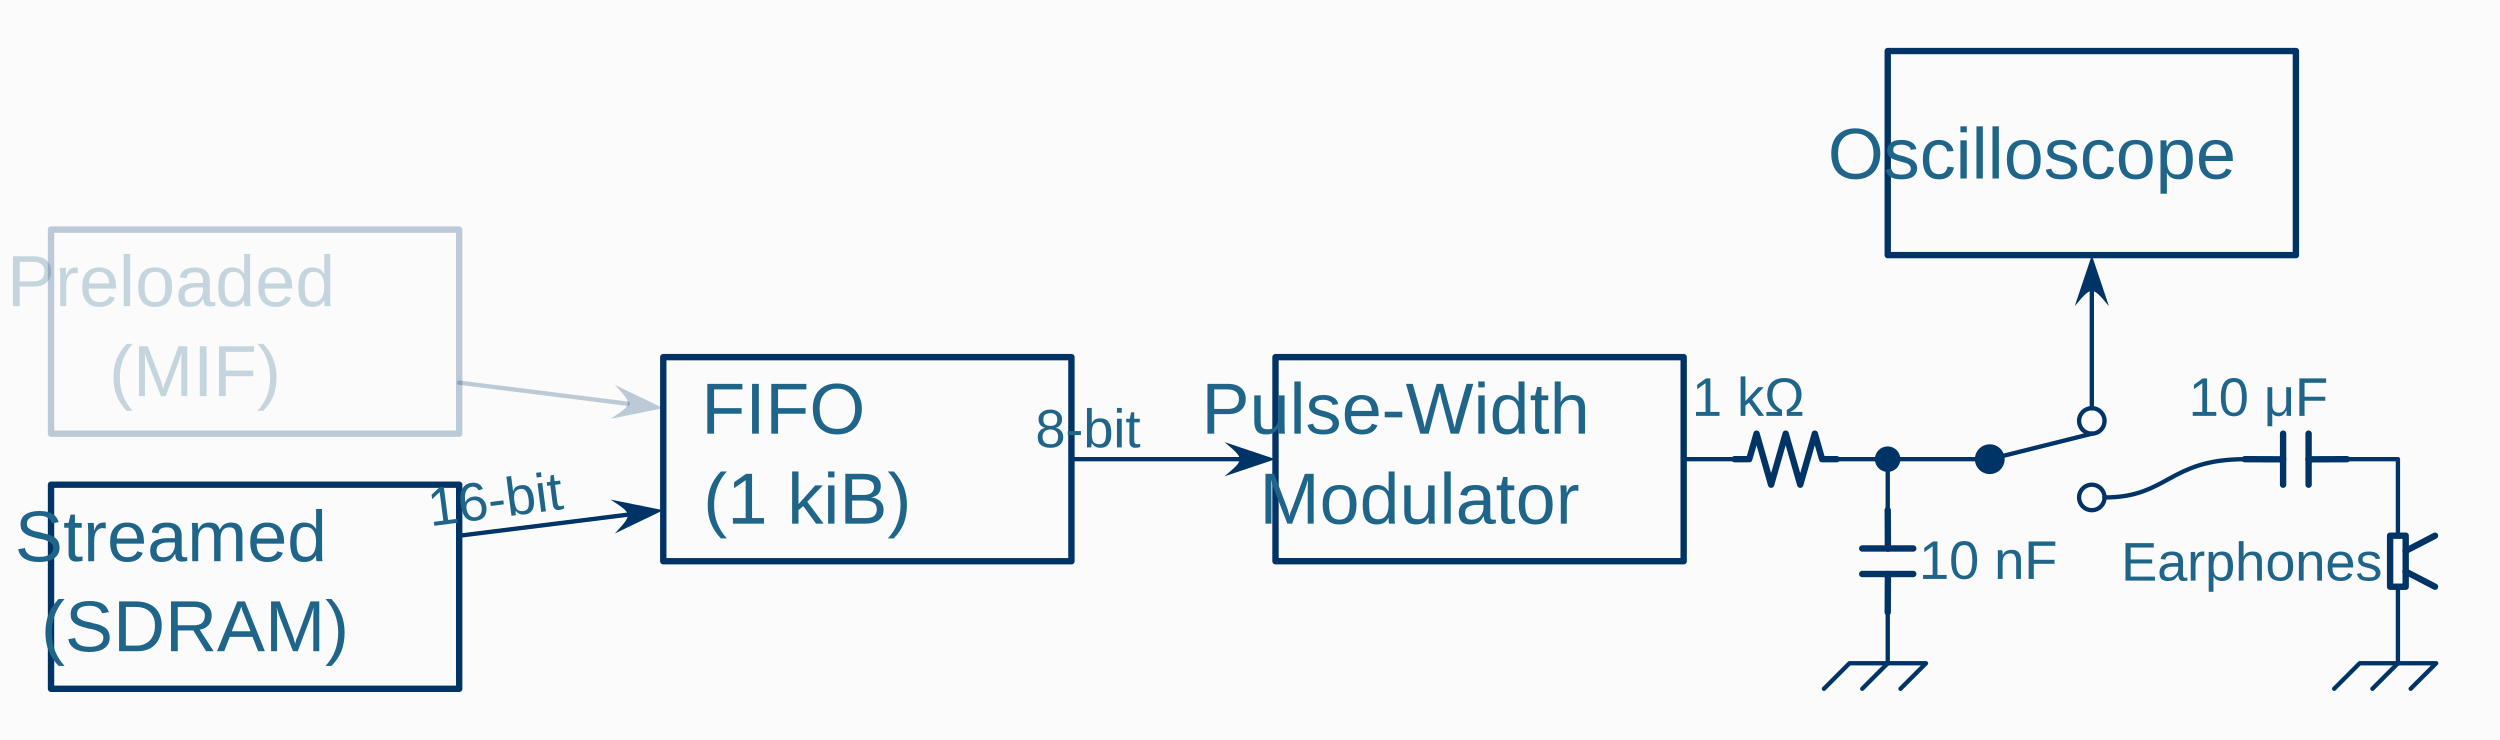
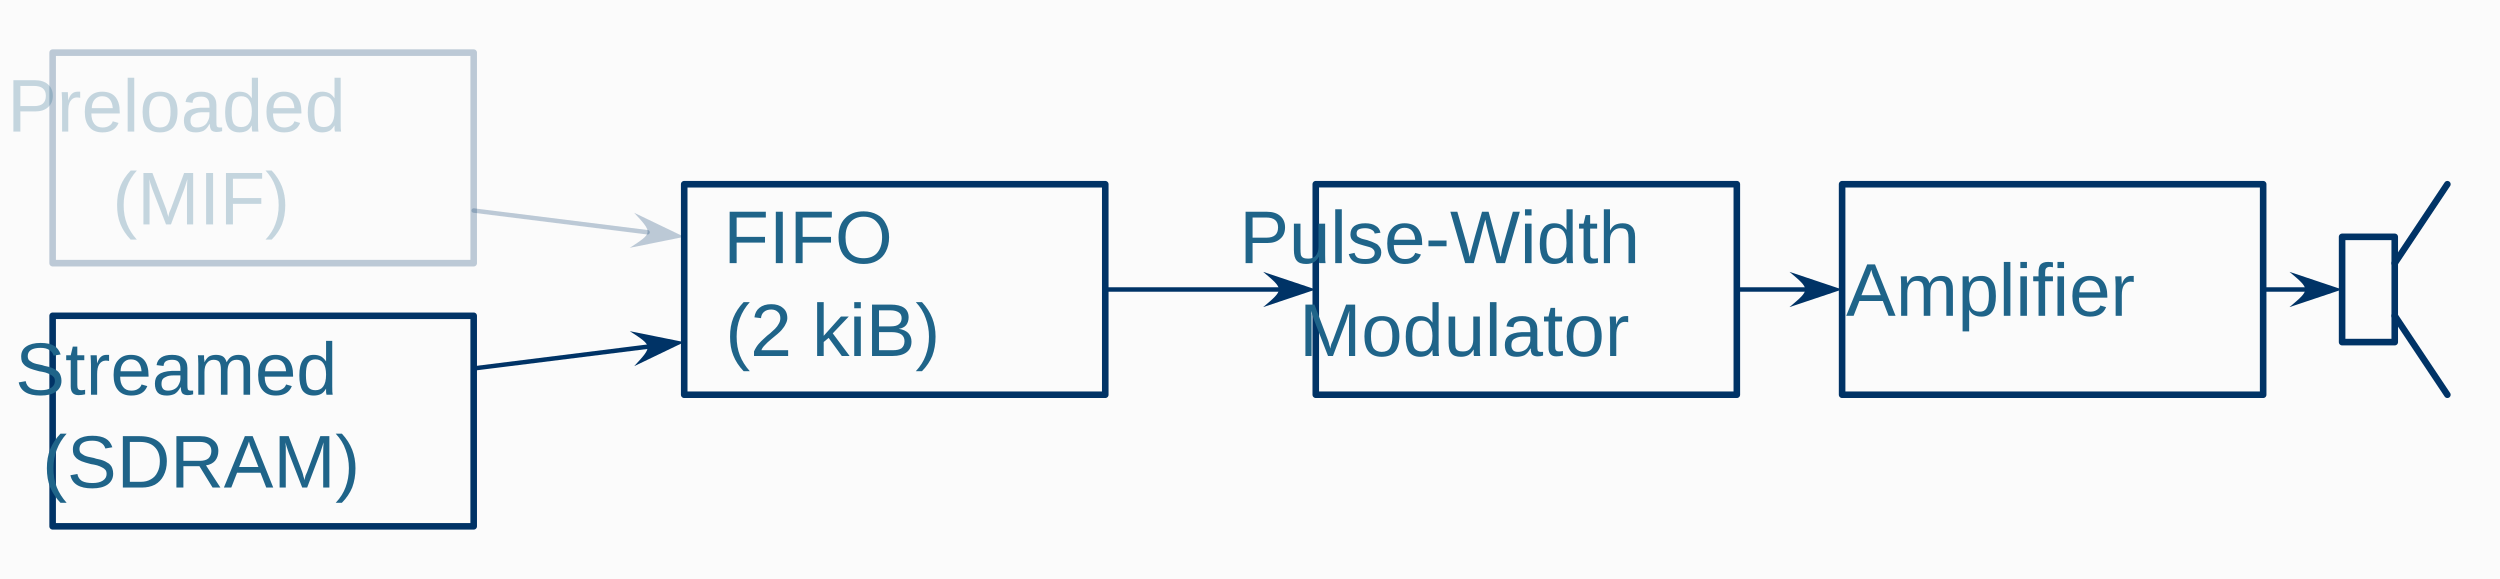
- <svg xmlns="http://www.w3.org/2000/svg" width="98mm" height="29mm" id="svg2" version="1.1" viewBox="0 0 98 29">
+ <svg xmlns="http://www.w3.org/2000/svg" width="95mm" height="22mm" id="svg2" version="1.1" viewBox="0 0 95 22">
  <defs id="defs4">
    </defs>
-   <g id="layer6" transform="translate(-296.7069,-454.0158)">
-     <rect style="fill:#ffffff;fill-opacity:0.75;stroke-width:0.265" id="rect1" width="97.999" height="29" x="296.707" y="454.016" />
+   <g id="layer6" transform="translate(-296.7069,-461.0158)">
+     <rect style="fill:#ffffff;fill-opacity:0.75;stroke-width:0.255" id="rect1" width="95" height="22" x="296.707" y="461.016" />
  </g>
-   <g id="layer1" transform="translate(-197.8256,233.0646)">
+   <g id="layer1" transform="translate(-197.8256,226.0646)">
    <rect y="-219.065" x="247.825" height="8" width="16" id="rect4081-1-2-9-4" style="fill:none;stroke:#003366;stroke-width:0.25;stroke-linecap:round;stroke-linejoin:round;stroke-miterlimit:4;stroke-dasharray:none;stroke-dashoffset:0;stroke-opacity:1" />
-     <path id="path4498" d="m 263.825,-215.065 h 2" style="fill:none;stroke:#003366;stroke-width:0.17;stroke-linecap:round;stroke-linejoin:round;stroke-miterlimit:4;stroke-dasharray:none;stroke-dashoffset:0;stroke-opacity:1" />
-     <path style="fill:none;stroke:#003366;stroke-width:0.17;stroke-linecap:round;stroke-linejoin:round;stroke-miterlimit:4;stroke-dasharray:none;stroke-dashoffset:0;stroke-opacity:1" d="m 271.825,-213.065 v -2 h -2" id="path4506" />
-     <path style="fill:none;stroke:#003366;stroke-width:0.17;stroke-linecap:round;stroke-linejoin:round;stroke-miterlimit:4;stroke-dasharray:none;stroke-dashoffset:0;stroke-opacity:1" d="m 269.325,-206.065 1,-1 h 3 l -1,1" id="path4508" />
-     <path style="fill:none;stroke:#003366;stroke-width:0.17;stroke-linecap:round;stroke-linejoin:round;stroke-miterlimit:4;stroke-dasharray:none;stroke-dashoffset:0;stroke-opacity:1" d="m 271.825,-207.065 -1,1" id="path4510" />
-     <path style="fill:none;stroke:#003366;stroke-width:0.17;stroke-linecap:round;stroke-linejoin:round;stroke-miterlimit:4;stroke-dasharray:none;stroke-dashoffset:0;stroke-opacity:1" d="m 271.825,-207.065 v -2" id="path4512" />
-     <path style="fill:none;stroke:#003366;stroke-width:0.25;stroke-linecap:round;stroke-linejoin:round;stroke-miterlimit:4;stroke-dasharray:none;stroke-dashoffset:0;stroke-opacity:1" d="m 265.825,-215.065 h 0.571 l 0.286,-1 0.571,2 0.571,-2 0.571,2 0.571,-2 0.286,1 h 0.571" id="path4504" />
-     <path style="fill:none;stroke:#003366;stroke-width:0.25;stroke-linecap:round;stroke-linejoin:round;stroke-miterlimit:4;stroke-dasharray:none;stroke-dashoffset:0;stroke-opacity:1" d="m 271.825,-213.065 0.006,1.501" id="path4532" />
-     <path style="fill:none;stroke:#003366;stroke-width:0.25;stroke-linecap:round;stroke-linejoin:round;stroke-miterlimit:4;stroke-dasharray:none;stroke-dashoffset:0;stroke-opacity:1" d="m 271.831,-210.564 -0.006,1.499" id="path4534" />
-     <path style="fill:none;stroke:#003366;stroke-width:0.25;stroke-linecap:round;stroke-linejoin:round;stroke-miterlimit:4;stroke-dasharray:none;stroke-dashoffset:0;stroke-opacity:1" d="m 272.825,-210.564 h -2" id="path4536" />
-     <path style="fill:none;stroke:#003366;stroke-width:0.25;stroke-linecap:round;stroke-linejoin:round;stroke-miterlimit:4;stroke-dasharray:none;stroke-dashoffset:0;stroke-opacity:1" d="m 272.825,-211.564 h -2" id="path4538" />
-     <path style="fill:none;stroke:#003366;stroke-width:0.17;stroke-linecap:round;stroke-linejoin:round;stroke-miterlimit:4;stroke-dasharray:none;stroke-dashoffset:0;stroke-opacity:1" d="m 271.825,-215.065 h 4" id="path4540" />
-     <circle style="fill:#003366;fill-opacity:1;stroke:none;stroke-width:0.34;stroke-miterlimit:4;stroke-dasharray:none;stroke-opacity:1" id="path4105-3" cx="271.821" cy="-215.065" r="0.5" />
-     <path style="fill:none;stroke:#003366;stroke-width:0.25;stroke-linecap:round;stroke-linejoin:round;stroke-miterlimit:4;stroke-dasharray:none;stroke-dashoffset:0;stroke-opacity:1" d="m 289.824,-215.065 -1.501,0.006" id="path4532-8" />
-     <path style="fill:none;stroke:#003366;stroke-width:0.25;stroke-linecap:round;stroke-linejoin:round;stroke-miterlimit:4;stroke-dasharray:none;stroke-dashoffset:0;stroke-opacity:1" d="m 287.323,-215.059 -1.499,-0.006" id="path4534-7" />
-     <path style="fill:none;stroke:#003366;stroke-width:0.25;stroke-linecap:round;stroke-linejoin:round;stroke-miterlimit:4;stroke-dasharray:none;stroke-dashoffset:0;stroke-opacity:1" d="m 287.323,-214.065 v -2" id="path4536-4" />
-     <path style="fill:none;stroke:#003366;stroke-width:0.25;stroke-linecap:round;stroke-linejoin:round;stroke-miterlimit:4;stroke-dasharray:none;stroke-dashoffset:0;stroke-opacity:1" d="m 288.323,-214.065 v -2" id="path4538-0" />
-     <text xml:space="preserve" style="font-style:normal;font-variant:normal;font-weight:normal;font-stretch:normal;font-size:2.117px;line-height:0%;font-family:Arial;-inkscape-font-specification:Arial;text-align:center;letter-spacing:0px;word-spacing:0px;text-anchor:middle;fill:#1f6489;fill-opacity:1;stroke:none;stroke-width:0.282" x="267.825" y="-216.761" id="text3889-4-4-1-7">
-       <tspan x="267.825" y="-216.761" style="font-size:2.117px;line-height:1.25;stroke-width:0.282" id="tspan4628-8-8">1 kΩ</tspan>
-     </text>
-     <text xml:space="preserve" style="font-style:normal;font-variant:normal;font-weight:normal;font-stretch:normal;font-size:2.117px;line-height:0%;font-family:Arial;-inkscape-font-specification:Arial;text-align:center;letter-spacing:0px;word-spacing:0px;text-anchor:middle;fill:#1f6489;fill-opacity:1;stroke:none;stroke-width:0.282" x="287.824" y="-216.761" id="text3889-4-4-1-7-6">
-       <tspan x="287.824" y="-216.761" style="font-size:2.117px;line-height:1.25;stroke-width:0.282" id="tspan4628-8-8-8">10 μF</tspan>
-     </text>
-     <text xml:space="preserve" style="font-style:normal;font-variant:normal;font-weight:normal;font-stretch:normal;font-size:2.117px;line-height:0%;font-family:Arial;-inkscape-font-specification:Arial;text-align:start;letter-spacing:0px;word-spacing:0px;text-anchor:start;fill:#1f6489;fill-opacity:1;stroke:none;stroke-width:0.282" x="273.054" y="-210.371" id="text3889-4-4-1-7-6-6">
-       <tspan x="273.054" y="-210.371" style="font-size:2.117px;line-height:1.25;text-align:start;text-anchor:start;stroke-width:0.282" id="tspan4628-8-8-8-8">10 nF</tspan>
-     </text>
-     <path style="fill:none;stroke:#003366;stroke-width:0.25;stroke-linecap:round;stroke-linejoin:round;stroke-miterlimit:4;stroke-dasharray:none;stroke-dashoffset:0;stroke-opacity:1" d="m 291.518,-212.065 v 2 h 0.611 v -2 z" id="path4532-7" />
-     <path style="opacity:1;fill:none;fill-opacity:1;stroke:#003366;stroke-width:0.25;stroke-linecap:round;stroke-linejoin:round;stroke-miterlimit:4;stroke-dasharray:none;stroke-opacity:1" d="m 292.13,-211.47 1.148,-0.595" id="path4752" />
-     <path id="path4754" d="m 293.278,-210.065 -1.148,-0.595" style="opacity:1;fill:none;fill-opacity:1;stroke:#003366;stroke-width:0.25;stroke-linecap:round;stroke-linejoin:round;stroke-miterlimit:4;stroke-dasharray:none;stroke-opacity:1" />
-     <path style="opacity:1;fill:none;fill-opacity:1;stroke:#003366;stroke-width:0.17;stroke-linecap:round;stroke-linejoin:round;stroke-miterlimit:4;stroke-dasharray:none;stroke-opacity:1" d="m 289.824,-215.065 h 2 v 3" id="path4756" />
-     <path style="opacity:1;fill:none;fill-opacity:1;stroke:#003366;stroke-width:0.17;stroke-linecap:round;stroke-linejoin:round;stroke-miterlimit:4;stroke-dasharray:none;stroke-opacity:1" d="m 291.824,-210.065 v 3" id="path4758" />
-     <path id="path4760" d="m 289.324,-206.065 1,-1 h 3 l -1,1" style="fill:none;stroke:#003366;stroke-width:0.17;stroke-linecap:round;stroke-linejoin:round;stroke-miterlimit:4;stroke-dasharray:none;stroke-dashoffset:0;stroke-opacity:1" />
-     <path id="path4762" d="m 291.824,-207.065 -1,1" style="fill:none;stroke:#003366;stroke-width:0.17;stroke-linecap:round;stroke-linejoin:round;stroke-miterlimit:4;stroke-dasharray:none;stroke-dashoffset:0;stroke-opacity:1" />
-     <text xml:space="preserve" style="font-style:normal;font-variant:normal;font-weight:normal;font-stretch:normal;font-size:2.117px;line-height:0%;font-family:Arial;-inkscape-font-specification:Arial;text-align:start;letter-spacing:0px;word-spacing:0px;text-anchor:start;fill:#1f6489;fill-opacity:1;stroke:none;stroke-width:0.282" x="280.973" y="-210.305" id="text3889-4-4-1-7-6-6-7">
-       <tspan x="280.973" y="-210.305" style="font-size:2.117px;line-height:1.25;text-align:start;text-anchor:start;stroke-width:0.282" id="tspan4628-8-8-8-8-2">Earphones</tspan>
-     </text>
-   </g>
-   <g id="layer3" transform="translate(-296.7069,-454.0158)" />
-   <g id="layer2" transform="translate(-296.7069,-454.0158)">
-     <text id="text4083-7-1-5-1" y="471.016" x="354.706" style="font-style:normal;font-variant:normal;font-weight:normal;font-stretch:normal;font-size:3.387px;line-height:0%;font-family:Arial;-inkscape-font-specification:Arial;text-align:center;letter-spacing:0px;word-spacing:0px;text-anchor:middle;fill:#1f6489;fill-opacity:1;stroke:none;stroke-width:0.282" xml:space="preserve">
+     <text id="text4083-7-1-5-1" y="471.016" x="354.706" style="font-style:normal;font-variant:normal;font-weight:normal;font-stretch:normal;font-size:3.387px;line-height:0%;font-family:Arial;-inkscape-font-specification:Arial;text-align:center;letter-spacing:0px;word-spacing:0px;text-anchor:middle;fill:#1f6489;fill-opacity:1;stroke:none;stroke-width:0.282" xml:space="preserve" transform="translate(-98.88132,-687.0803)">
      <tspan y="471.016" x="354.706" id="tspan4386-3" style="font-size:2.822px;line-height:1.25;stroke-width:0.282">Pulse-Width</tspan>
      <tspan y="474.543" x="354.706" id="tspan4460" style="font-size:2.822px;line-height:1.25;stroke-width:0.282">Modulator</tspan>
    </text>
-     <g id="layer3-9" transform="translate(-226.9914,-55.52558)" />
-     <rect style="fill:none;stroke:#003366;stroke-width:0.25;stroke-linecap:round;stroke-linejoin:round;stroke-miterlimit:4;stroke-dasharray:none;stroke-dashoffset:0;stroke-opacity:1" id="rect3887-9-2-0-6" width="16" height="8" x="322.707" y="468.016" />
-     <text xml:space="preserve" style="font-style:normal;font-variant:normal;font-weight:normal;font-stretch:normal;font-size:3.387px;line-height:0%;font-family:Arial;-inkscape-font-specification:Arial;text-align:center;letter-spacing:0px;word-spacing:0px;text-anchor:middle;fill:#1f6489;fill-opacity:1;stroke:none;stroke-width:0.282" x="330.706" y="471.016" id="text3889-4-4-2-9">
+     <rect style="fill:none;stroke:#003366;stroke-width:0.25;stroke-linecap:round;stroke-linejoin:round;stroke-miterlimit:4;stroke-dasharray:none;stroke-dashoffset:0;stroke-opacity:1" id="rect3887-9-2-0-6" width="16" height="8" x="322.707" y="468.016" transform="translate(-98.88132,-687.0803)" />
+     <text xml:space="preserve" style="font-style:normal;font-variant:normal;font-weight:normal;font-stretch:normal;font-size:3.387px;line-height:0%;font-family:Arial;-inkscape-font-specification:Arial;text-align:center;letter-spacing:0px;word-spacing:0px;text-anchor:middle;fill:#1f6489;fill-opacity:1;stroke:none;stroke-width:0.282" x="330.706" y="471.016" id="text3889-4-4-2-9" transform="translate(-98.88132,-687.0803)">
      <tspan x="330.706" y="471.016" style="font-size:2.822px;line-height:1.25;stroke-width:0.282" id="tspan4832-4">FIFO</tspan>
-       <tspan x="330.706" y="474.543" style="font-size:2.822px;line-height:1.25;stroke-width:0.282" id="tspan4614">(1 kiB)</tspan>
+       <tspan x="330.706" y="474.543" style="font-size:2.822px;line-height:1.25;stroke-width:0.282" id="tspan4614">(2 kiB)</tspan>
    </text>
-     <circle style="opacity:1;fill:none;fill-opacity:1;stroke:#003366;stroke-width:0.17;stroke-linecap:round;stroke-linejoin:round;stroke-miterlimit:4;stroke-dasharray:none;stroke-opacity:1" id="path4836-53" cx="-473.516" cy="378.706" r="0.5" transform="rotate(-90)" />
-     <circle style="opacity:1;fill:none;fill-opacity:1;stroke:#003366;stroke-width:0.17;stroke-linecap:round;stroke-linejoin:round;stroke-miterlimit:4;stroke-dasharray:none;stroke-opacity:1" id="path4836-5-0" cx="-470.516" cy="378.706" r="0.5" transform="rotate(-90)" />
-     <circle style="opacity:1;fill:#003366;fill-opacity:1;stroke:#003366;stroke-width:0.17;stroke-linecap:round;stroke-linejoin:round;stroke-miterlimit:4;stroke-dasharray:none;stroke-opacity:1" id="path4836-4-1" cx="-472.016" cy="374.706" r="0.5" transform="rotate(-90)" />
-     <path style="opacity:1;fill:none;fill-opacity:1;stroke:#003366;stroke-width:0.17;stroke-linecap:round;stroke-linejoin:round;stroke-miterlimit:4;stroke-dasharray:none;stroke-opacity:1" d="m 374.706,472.016 4,-1" id="path4868-9" />
-     <path style="opacity:1;fill:none;fill-opacity:1;stroke:#003366;stroke-width:0.17;stroke-linecap:round;stroke-linejoin:round;stroke-miterlimit:4;stroke-dasharray:none;stroke-opacity:1" d="m 379.206,473.516 c 2.5,0 2.5,-1.5 5.5,-1.5" id="path4949-6" />
-     <rect style="fill:none;stroke:#003366;stroke-width:0.25;stroke-linecap:round;stroke-linejoin:round;stroke-miterlimit:4;stroke-dasharray:none;stroke-dashoffset:0;stroke-opacity:1" id="rect3887-8-8" width="16" height="8" x="370.706" y="456.016" />
-     <text xml:space="preserve" style="font-style:normal;font-variant:normal;font-weight:normal;font-stretch:normal;font-size:3.387px;line-height:0%;font-family:Arial;-inkscape-font-specification:Arial;text-align:center;letter-spacing:0px;word-spacing:0px;text-anchor:middle;fill:#1f6489;fill-opacity:1;stroke:none;stroke-width:0.282" x="378.706" y="461.016" id="text3889-3-8">
-       <tspan x="378.706" y="461.016" id="tspan3897-3-1" style="font-size:2.822px;line-height:1.25;stroke-width:0.282">Oscilloscope</tspan>
-     </text>
-     <rect style="opacity:0.25;fill:none;stroke:#003366;stroke-width:0.25;stroke-linecap:round;stroke-linejoin:round;stroke-miterlimit:4;stroke-dasharray:none;stroke-dashoffset:0;stroke-opacity:1" id="rect3887-9-2-0-6-3" width="16" height="8" x="298.707" y="463.016" />
-     <text xml:space="preserve" style="font-style:normal;font-variant:normal;font-weight:normal;font-stretch:normal;font-size:3.387px;line-height:0%;font-family:Arial;-inkscape-font-specification:Arial;text-align:center;letter-spacing:0px;word-spacing:0px;text-anchor:middle;opacity:0.25;fill:#1f6489;fill-opacity:1;stroke:none;stroke-width:0.282" x="306.707" y="466.016" id="text3889-4-4-2-9-0">
+     <rect style="opacity:0.25;fill:none;stroke:#003366;stroke-width:0.25;stroke-linecap:round;stroke-linejoin:round;stroke-miterlimit:4;stroke-dasharray:none;stroke-dashoffset:0;stroke-opacity:1" id="rect3887-9-2-0-6-3" width="16" height="8" x="298.707" y="463.016" transform="translate(-98.88132,-687.0803)" />
+     <text xml:space="preserve" style="font-style:normal;font-variant:normal;font-weight:normal;font-stretch:normal;font-size:3.387px;line-height:0%;font-family:Arial;-inkscape-font-specification:Arial;text-align:center;letter-spacing:0px;word-spacing:0px;text-anchor:middle;opacity:0.25;fill:#1f6489;fill-opacity:1;stroke:none;stroke-width:0.282" x="306.707" y="466.016" id="text3889-4-4-2-9-0" transform="translate(-98.88132,-687.0803)">
      <tspan x="306.707" y="466.016" style="font-size:2.822px;line-height:1.25;stroke-width:0.282" id="tspan4614-2">Preloaded</tspan>
      <tspan x="306.707" y="469.543" style="font-size:2.822px;line-height:1.25;stroke-width:0.282" id="tspan4660">(MIF)</tspan>
    </text>
-     <rect y="473.016" x="298.707" height="8" width="16" id="rect4646" style="opacity:1;fill:none;stroke:#003366;stroke-width:0.25;stroke-linecap:round;stroke-linejoin:round;stroke-miterlimit:4;stroke-dasharray:none;stroke-dashoffset:0;stroke-opacity:1" />
-     <text id="text4652" y="476.016" x="306.707" style="font-style:normal;font-variant:normal;font-weight:normal;font-stretch:normal;font-size:3.387px;line-height:0%;font-family:Arial;-inkscape-font-specification:Arial;text-align:center;letter-spacing:0px;word-spacing:0px;text-anchor:middle;opacity:1;fill:#1f6489;fill-opacity:1;stroke:none;stroke-width:0.282" xml:space="preserve">
+     <rect y="473.016" x="298.707" height="8" width="16" id="rect4646" style="opacity:1;fill:none;stroke:#003366;stroke-width:0.25;stroke-linecap:round;stroke-linejoin:round;stroke-miterlimit:4;stroke-dasharray:none;stroke-dashoffset:0;stroke-opacity:1" transform="translate(-98.88132,-687.0803)" />
+     <text id="text4652" y="476.016" x="306.707" style="font-style:normal;font-variant:normal;font-weight:normal;font-stretch:normal;font-size:3.387px;line-height:0%;font-family:Arial;-inkscape-font-specification:Arial;text-align:center;letter-spacing:0px;word-spacing:0px;text-anchor:middle;opacity:1;fill:#1f6489;fill-opacity:1;stroke:none;stroke-width:0.282" xml:space="preserve" transform="translate(-98.88132,-687.0803)">
      <tspan id="tspan4650" style="font-size:2.822px;line-height:1.25;stroke-width:0.282" y="476.016" x="306.707">Streamed</tspan>
      <tspan style="font-size:2.822px;line-height:1.25;stroke-width:0.282" y="479.543" x="306.707" id="tspan4664">(SDRAM)</tspan>
    </text>
-     <text xml:space="preserve" style="font-style:normal;font-variant:normal;font-weight:normal;font-stretch:normal;font-size:2.117px;line-height:0%;font-family:Arial;-inkscape-font-specification:Arial;text-align:center;letter-spacing:0px;word-spacing:0px;text-anchor:middle;opacity:1;fill:#1f6489;fill-opacity:1;stroke:none;stroke-width:0.282" x="254.049" y="511.033" id="text3889-4-4-2-9-0-6" transform="rotate(-7.38943)">
-       <tspan x="254.049" y="511.033" style="font-size:2.117px;line-height:1.25;stroke-width:0.282" id="tspan4660-1">16-bit</tspan>
+     <path style="fill:none;fill-opacity:1;stroke:#003366;stroke-width:0.17;stroke-linecap:round;stroke-linejoin:round;stroke-miterlimit:4;stroke-dasharray:none;stroke-opacity:1" d="m 338.707,472.016 7,-5e-5" id="path4951" transform="translate(-98.88132,-687.0803)" />
+     <path style="fill:none;fill-opacity:1;stroke:#003366;stroke-width:0.17;stroke-linecap:round;stroke-linejoin:round;stroke-miterlimit:4;stroke-dasharray:none;stroke-opacity:1" d="m 314.707,475.016 7,-0.875" id="path4951-7" transform="translate(-98.88132,-687.0803)" />
+     <path id="path4654" d="m 314.707,469.016 6.607,0.826" style="opacity:0.25;fill:none;fill-opacity:1;stroke:#003366;stroke-width:0.17;stroke-linecap:round;stroke-linejoin:round;stroke-miterlimit:4;stroke-dasharray:none;stroke-opacity:1" transform="translate(-98.88132,-687.0803)" />
+     <path style="fill:#003366;fill-opacity:1;stroke:none;stroke-width:0.17;stroke-linecap:round;stroke-linejoin:round;stroke-miterlimit:4;stroke-dasharray:none;stroke-dashoffset:0;stroke-opacity:1" d="m 344.707,471.346 2,0.67 -2,0.67 c 0.795,-0.67 0.795,-0.67 0,-1.34 z" id="path6-6-8-8-51-6-3" transform="translate(-98.88132,-687.0803)" />
+     <path style="fill:#003366;fill-opacity:1;stroke:none;stroke-width:0.17;stroke-linecap:round;stroke-linejoin:round;stroke-miterlimit:4;stroke-dasharray:none;stroke-dashoffset:0;stroke-opacity:1" d="m 320.806,474.93 1.901,-0.914 -2.068,-0.416 c 0.873,0.566 0.873,0.566 0.167,1.33 z" id="path6-6-8-8-51-6-4" transform="translate(-98.88132,-687.0803)" />
+     <path style="fill:#003468;fill-opacity:0.251;stroke:none;stroke-width:0.17;stroke-linecap:round;stroke-linejoin:round;stroke-miterlimit:4;stroke-dasharray:none;stroke-dashoffset:0;stroke-opacity:1" d="m 320.806,469.102 1.901,0.914 -2.068,0.416 c 0.873,-0.566 0.873,-0.566 0.167,-1.33 z" id="path1" transform="translate(-98.88132,-687.0803)" />
+     <rect style="display:inline;fill:none;stroke:#003366;stroke-width:0.25;stroke-linecap:round;stroke-linejoin:round;stroke-miterlimit:4;stroke-dasharray:none;stroke-dashoffset:0;stroke-opacity:1" id="rect4-4-1" width="16" height="8" x="366.707" y="468.016" transform="translate(-98.88132,-687.0803)" />
+     <text xml:space="preserve" style="font-style:normal;font-variant:normal;font-weight:normal;font-stretch:normal;font-size:3.387px;line-height:0%;font-family:Arial;-inkscape-font-specification:Arial;text-align:center;letter-spacing:0px;word-spacing:0px;text-anchor:middle;display:inline;fill:#1f6489;fill-opacity:1;stroke:none;stroke-width:0.282" x="374.707" y="473.016" id="text6-5-1" transform="translate(-98.88132,-687.0803)">
+       <tspan x="374.707" y="473.016" style="font-size:2.822px;line-height:1.25;fill:#1f6489;fill-opacity:1;stroke-width:0.282" id="tspan8-2">Amplifier</tspan>
    </text>
-     <text xml:space="preserve" style="font-style:normal;font-variant:normal;font-weight:normal;font-stretch:normal;font-size:3.387px;line-height:0%;font-family:Arial;-inkscape-font-specification:Arial;text-align:center;letter-spacing:0px;word-spacing:0px;text-anchor:middle;fill:#1f6489;fill-opacity:1;stroke:none;stroke-width:0.282" x="341.706" y="471.553" id="text3889-4-4-2-9-0-2">
-       <tspan x="341.706" y="471.553" style="font-size:2.117px;line-height:1.25;stroke-width:0.282" id="tspan4660-6">8-bit</tspan>
-     </text>
-     <path style="fill:none;fill-opacity:1;stroke:#003366;stroke-width:0.17;stroke-linecap:round;stroke-linejoin:round;stroke-miterlimit:4;stroke-dasharray:none;stroke-opacity:1" d="m 338.707,472.016 7,-5e-5" id="path4951" />
-     <path style="fill:none;fill-opacity:1;stroke:#003366;stroke-width:0.17;stroke-linecap:round;stroke-linejoin:round;stroke-miterlimit:4;stroke-dasharray:none;stroke-opacity:1" d="m 378.706,470.016 4.2e-4,-5" id="path5009" />
-     <path style="fill:#003366;fill-opacity:1;stroke:none;stroke-width:0.17;stroke-linecap:round;stroke-linejoin:round;stroke-miterlimit:4;stroke-dasharray:none;stroke-dashoffset:0;stroke-opacity:1" d="m 378.037,466.016 0.67,-2 0.67,2 c -0.67,-0.795 -0.67,-0.795 -1.34,-1e-5 z" id="path6-6-8-8-51-6" />
-     <path style="fill:none;fill-opacity:1;stroke:#003366;stroke-width:0.17;stroke-linecap:round;stroke-linejoin:round;stroke-miterlimit:4;stroke-dasharray:none;stroke-opacity:1" d="m 314.707,475.016 7,-0.875" id="path4951-7" />
-     <path id="path4654" d="m 314.707,469.016 6.607,0.826" style="opacity:0.25;fill:none;fill-opacity:1;stroke:#003366;stroke-width:0.17;stroke-linecap:round;stroke-linejoin:round;stroke-miterlimit:4;stroke-dasharray:none;stroke-opacity:1" />
-     <path style="fill:#003366;fill-opacity:1;stroke:none;stroke-width:0.17;stroke-linecap:round;stroke-linejoin:round;stroke-miterlimit:4;stroke-dasharray:none;stroke-dashoffset:0;stroke-opacity:1" d="m 344.707,471.346 2,0.67 -2,0.67 c 0.795,-0.67 0.795,-0.67 0,-1.34 z" id="path6-6-8-8-51-6-3" />
-     <path style="fill:#003366;fill-opacity:1;stroke:none;stroke-width:0.17;stroke-linecap:round;stroke-linejoin:round;stroke-miterlimit:4;stroke-dasharray:none;stroke-dashoffset:0;stroke-opacity:1" d="m 320.806,474.93 1.901,-0.914 -2.068,-0.416 c 0.873,0.566 0.873,0.566 0.167,1.33 z" id="path6-6-8-8-51-6-4" />
-     <path style="fill:#003468;fill-opacity:0.251;stroke:none;stroke-width:0.17;stroke-linecap:round;stroke-linejoin:round;stroke-miterlimit:4;stroke-dasharray:none;stroke-dashoffset:0;stroke-opacity:1" d="m 320.806,469.102 1.901,0.914 -2.068,0.416 c 0.873,-0.566 0.873,-0.566 0.167,-1.33 z" id="path1" />
+     <rect style="display:inline;fill:none;fill-rule:evenodd;stroke:#003366;stroke-width:0.25;stroke-linecap:round;stroke-linejoin:round;stroke-dasharray:none;stroke-dashoffset:1.478;stroke-opacity:1" id="rect9" width="2" height="4" x="385.707" y="470.016" transform="translate(-98.88132,-687.0803)" />
+     <path style="display:inline;fill:none;fill-rule:evenodd;stroke:#003366;stroke-width:0.25;stroke-linecap:round;stroke-linejoin:round;stroke-dasharray:none;stroke-dashoffset:1.478;stroke-opacity:1" d="m 387.707,471.016 2,-3" id="path9" transform="translate(-98.88132,-687.0803)" />
+     <path style="display:inline;fill:none;fill-rule:evenodd;stroke:#003366;stroke-width:0.25;stroke-linecap:round;stroke-linejoin:round;stroke-dasharray:none;stroke-dashoffset:1.478;stroke-opacity:1" d="m 387.707,473.016 2,3" id="path10" transform="translate(-98.88132,-687.0803)" />
+     <path id="path11" d="m 382.707,472.016 2,-1.5e-4" style="display:inline;fill:none;stroke:#003366;stroke-width:0.17;stroke-linecap:round;stroke-linejoin:round;stroke-miterlimit:4;stroke-dasharray:none;stroke-dashoffset:0;stroke-opacity:1" transform="translate(-98.88132,-687.0803)" />
+     <path style="display:inline;fill:#003366;fill-opacity:1;stroke:none;stroke-width:0.17;stroke-linecap:round;stroke-linejoin:round;stroke-miterlimit:4;stroke-dasharray:none;stroke-dashoffset:0;stroke-opacity:1" d="m 383.707,471.346 2,0.67 -2,0.67 c 0.795,-0.67 0.795,-0.67 0,-1.34 z" id="path12" transform="translate(-98.88132,-687.0803)" />
+     <path id="path15" d="m 362.707,472.016 3,-1.4e-4" style="display:inline;fill:none;stroke:#003366;stroke-width:0.17;stroke-linecap:round;stroke-linejoin:round;stroke-miterlimit:4;stroke-dasharray:none;stroke-dashoffset:0;stroke-opacity:1" transform="translate(-98.88132,-687.0803)" />
+     <path style="display:inline;fill:#003366;fill-opacity:1;stroke:none;stroke-width:0.17;stroke-linecap:round;stroke-linejoin:round;stroke-miterlimit:4;stroke-dasharray:none;stroke-dashoffset:0;stroke-opacity:1" d="m 364.707,471.346 2,0.67 -2,0.67 c 0.795,-0.67 0.795,-0.67 0,-1.34 z" id="path16" transform="translate(-98.88132,-687.0803)" />
  </g>
</svg>
